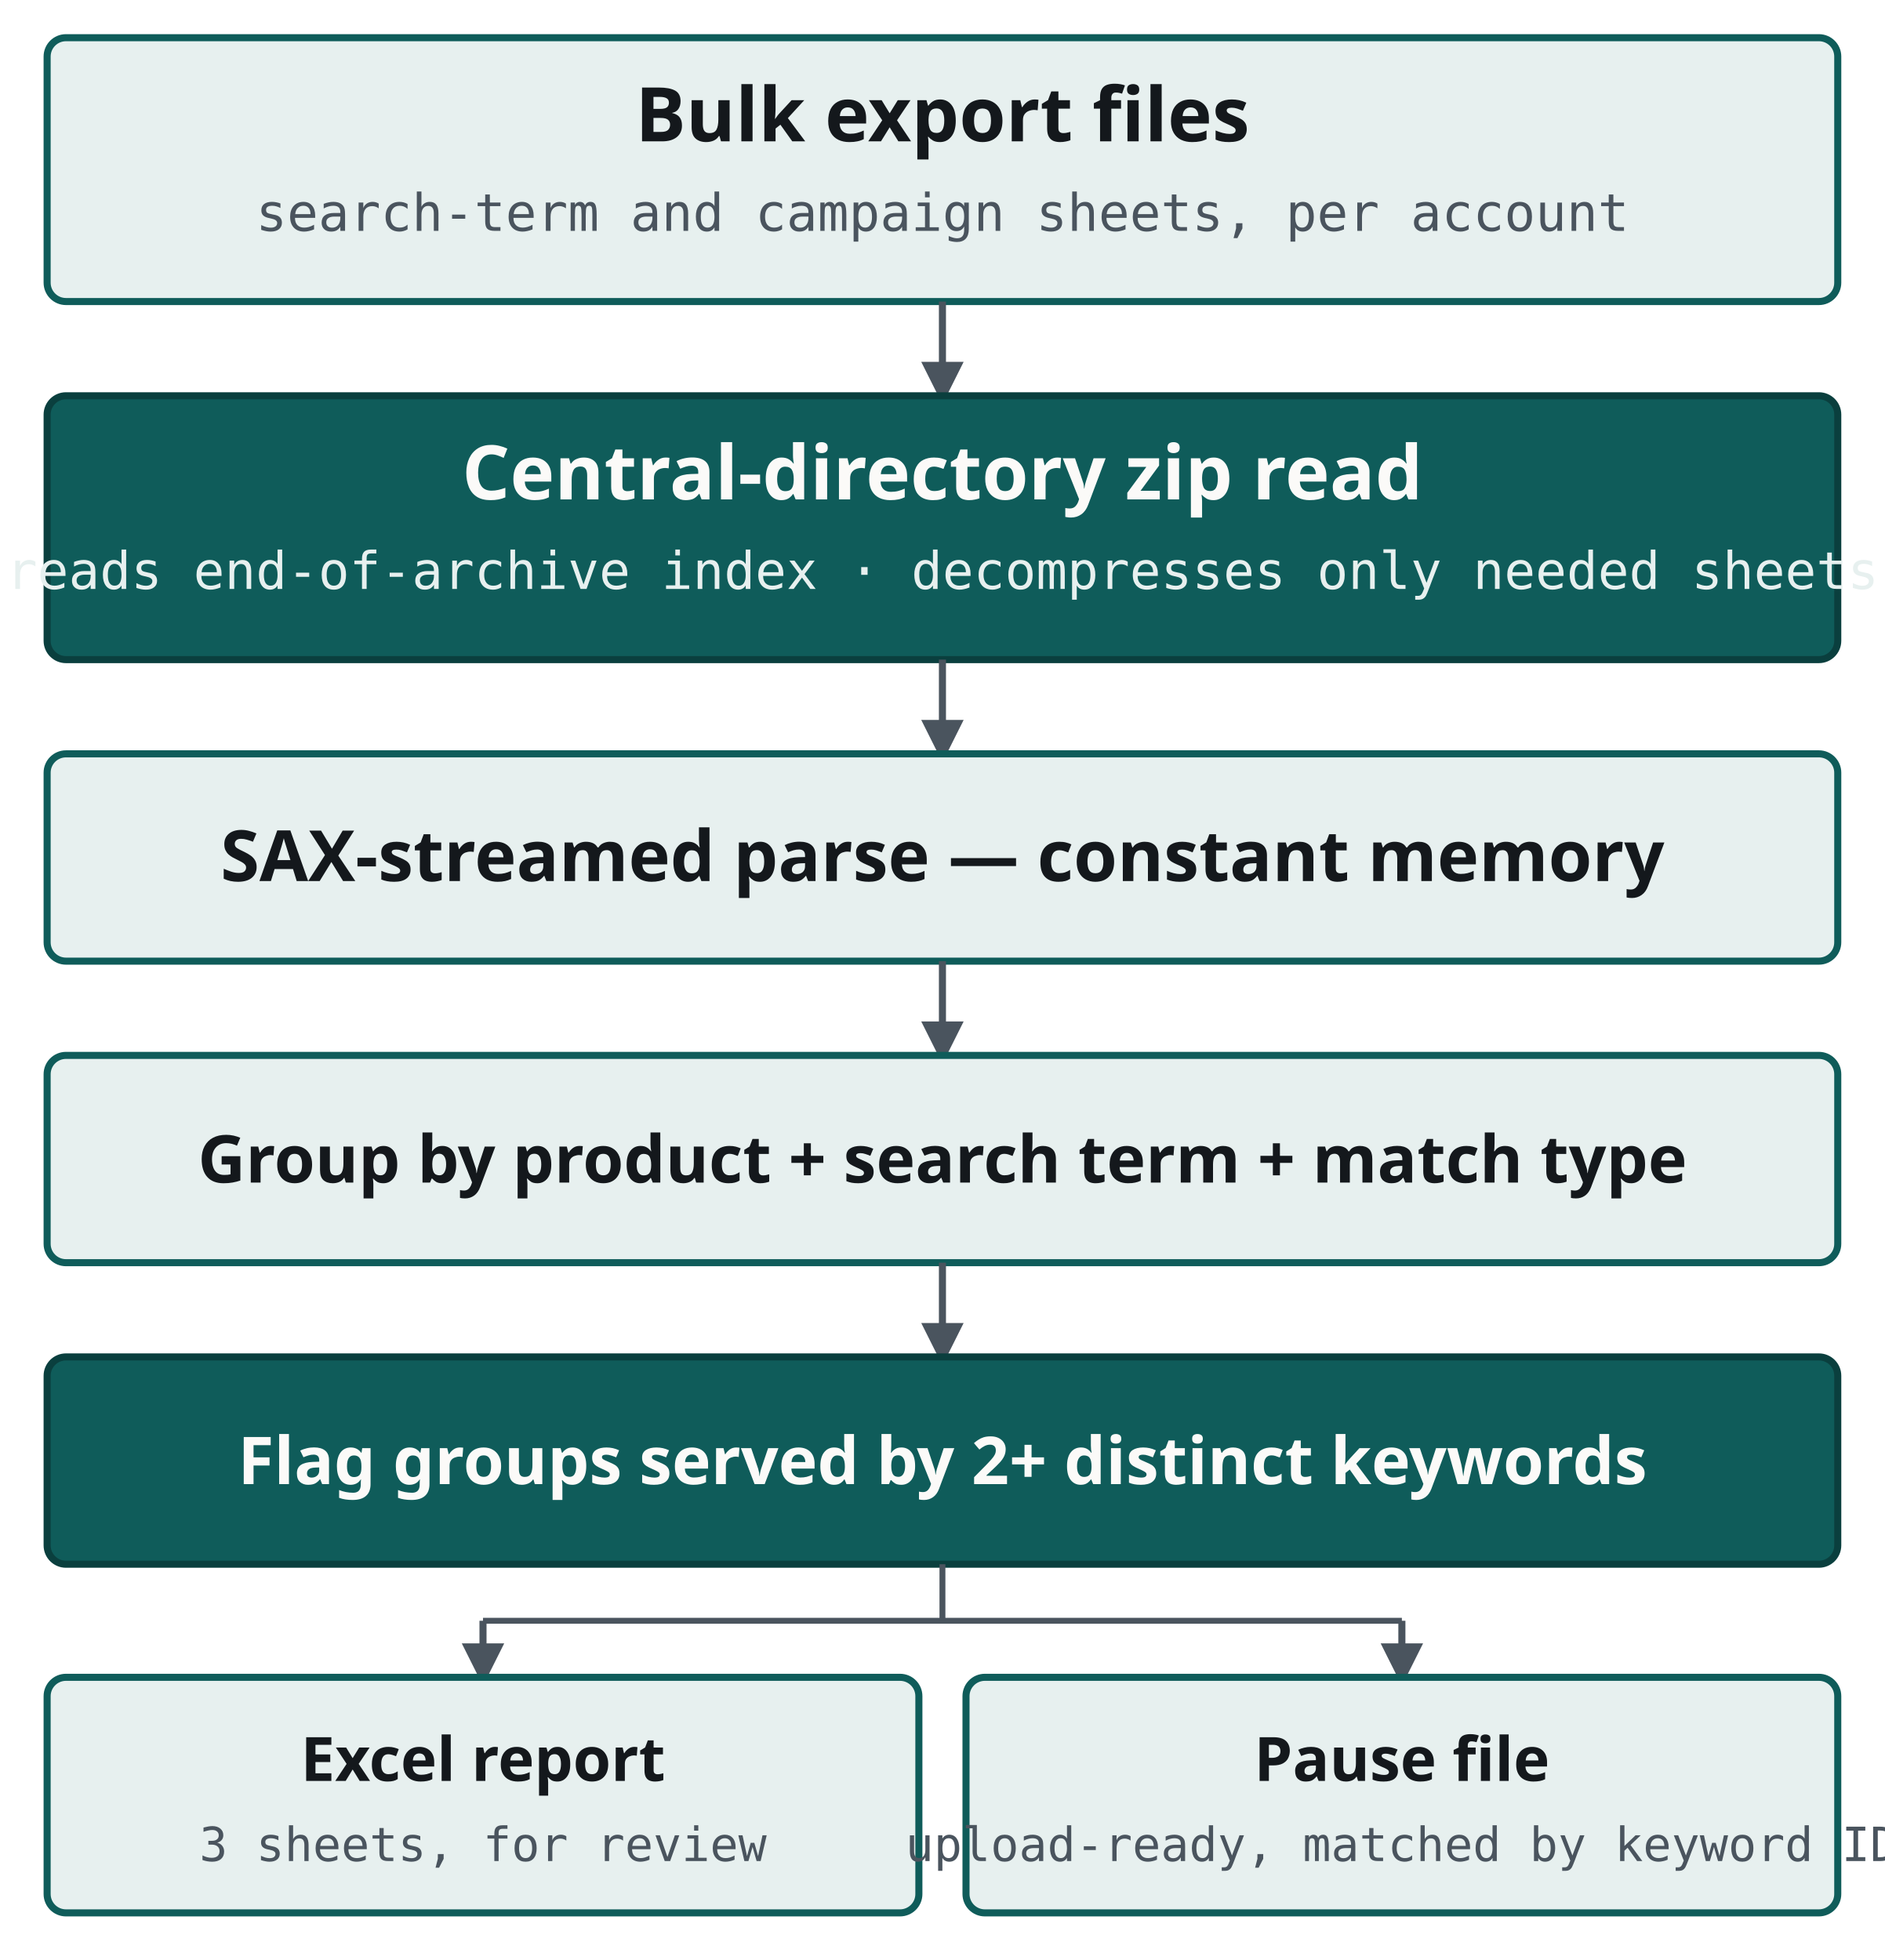
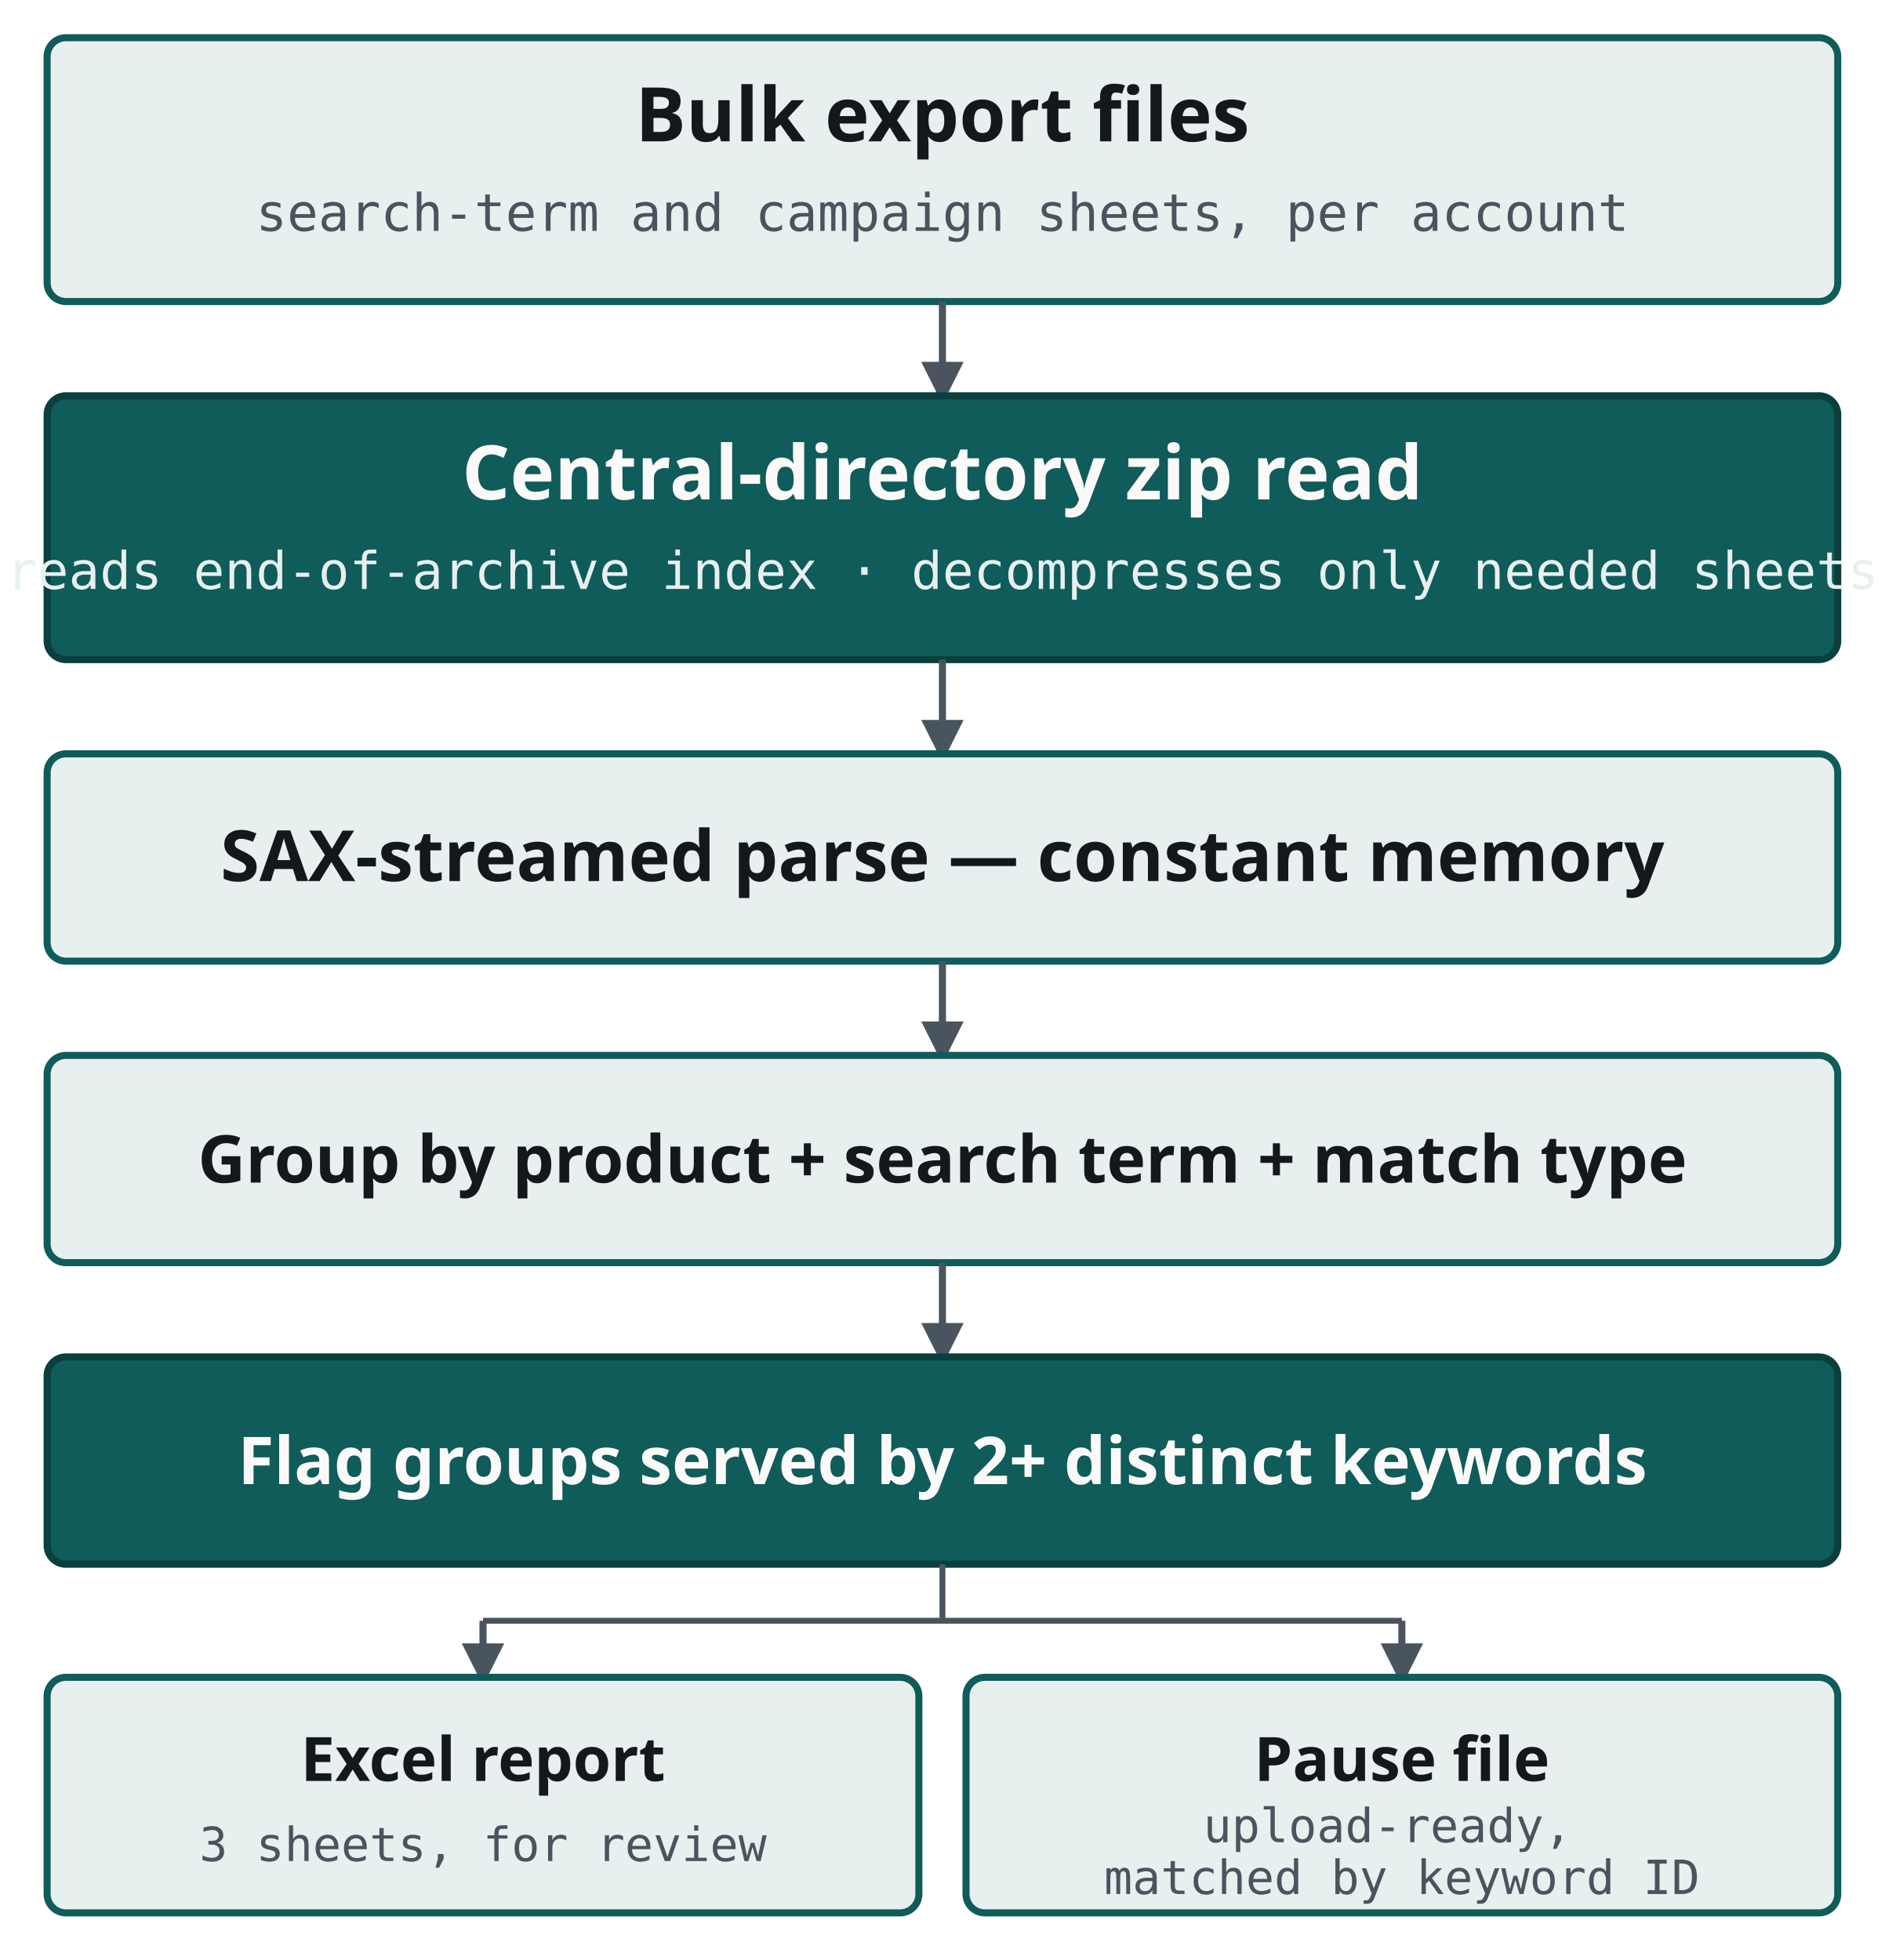
<svg xmlns="http://www.w3.org/2000/svg" viewBox="0 0 400 416" role="img" aria-label="Flow diagram. Bulk export files feed a central-directory zip read, which reads the archive's end-of-archive index up front and decompresses only the sheets it needs, instead of scanning forward for each entry the way a naive reader would. That feeds a SAX-streamed parse that holds constant memory regardless of sheet size. Parsed rows are grouped by product identifier, customer search term, and match type. Groups served by two or more distinct keyword texts are flagged as cannibalisation. The result splits into two outputs: a three-sheet Excel report for human review, and an upload-ready pause file that reproduces each selected keyword's real campaign row, matched by keyword ID.">
  <defs>
    <marker id="arrow" viewBox="0 0 10 10" refX="8" refY="5" markerWidth="6" markerHeight="6" orient="auto-start-reverse">
      <path d="M0,0 L10,5 L0,10 z" fill="#4a545e" />
    </marker>
    <style>
    .box { fill: #e7f0ef; stroke: #0f5c5a; stroke-width: 1.5; }
    .box-dark { fill: #0f5c5a; stroke: #0a3f3e; stroke-width: 1.5; }
    .lbl { font-family: ui-sans-serif, system-ui, sans-serif; font-weight: 600; fill: #14181c; }
    .lbl-light { font-family: ui-sans-serif, system-ui, sans-serif; font-weight: 600; fill: #fbfaf8; }
    .sub { font-family: ui-monospace, Consolas, monospace; fill: #4a545e; }
    .sub-light { font-family: ui-monospace, Consolas, monospace; fill: #e7f0ef; }
    .flow { stroke: #4a545e; stroke-width: 1.5; fill: none; marker-end: url(#arrow); }
    .rail { stroke: #4a545e; stroke-width: 1.25; fill: none; }
  </style>
  </defs>
  <rect class="box" x="10" y="8" width="380" height="56" rx="4" />
  <text class="lbl" x="200" y="30" font-size="16" text-anchor="middle">Bulk export files</text>
  <text class="sub" x="200" y="49" font-size="11" text-anchor="middle">search-term and campaign sheets, per account</text>
  <path class="flow" d="M200,64 L200,84" />
  <rect class="box-dark" x="10" y="84" width="380" height="56" rx="4" />
  <text class="lbl-light" x="200" y="106" font-size="16" text-anchor="middle">Central-directory zip read</text>
  <text class="sub-light" x="200" y="125" font-size="11" text-anchor="middle">reads end-of-archive index · decompresses only needed sheets</text>
  <path class="flow" d="M200,140 L200,160" />
  <rect class="box" x="10" y="160" width="380" height="44" rx="4" />
  <text class="lbl" x="200" y="187" font-size="15" text-anchor="middle">SAX-streamed parse — constant memory</text>
  <path class="flow" d="M200,204 L200,224" />
  <rect class="box" x="10" y="224" width="380" height="44" rx="4" />
  <text class="lbl" x="200" y="251" font-size="14" text-anchor="middle">Group by product + search term + match type</text>
  <path class="flow" d="M200,268 L200,288" />
  <rect class="box-dark" x="10" y="288" width="380" height="44" rx="4" />
  <text class="lbl-light" x="200" y="315" font-size="14" text-anchor="middle">Flag groups served by 2+ distinct keywords</text>
  <path class="rail" d="M200,332 L200,344" />
  <path class="rail" d="M102.5,344 L297.5,344" />
  <path class="flow" d="M102.5,344 L102.5,356" />
  <path class="flow" d="M297.5,344 L297.5,356" />
  <rect class="box" x="10" y="356" width="185" height="50" rx="4" />
  <text class="lbl" x="102.5" y="378" font-size="13" text-anchor="middle">Excel report</text>
  <text class="sub" x="102.5" y="395" font-size="10" text-anchor="middle">3 sheets, for review</text>
  <rect class="box" x="205" y="356" width="185" height="50" rx="4" />
  <text class="lbl" x="297.5" y="378" font-size="13" text-anchor="middle">Pause file</text>
-   <text class="sub" x="297.5" y="395" font-size="10" text-anchor="middle">upload-ready, matched by keyword ID</text>
+   <text class="sub" x="297.5" y="391" font-size="10" text-anchor="middle">
+     <tspan x="297.5" dy="0">upload-ready,</tspan>
+     <tspan x="297.5" dy="11">matched by keyword ID</tspan>
+   </text>
</svg>
